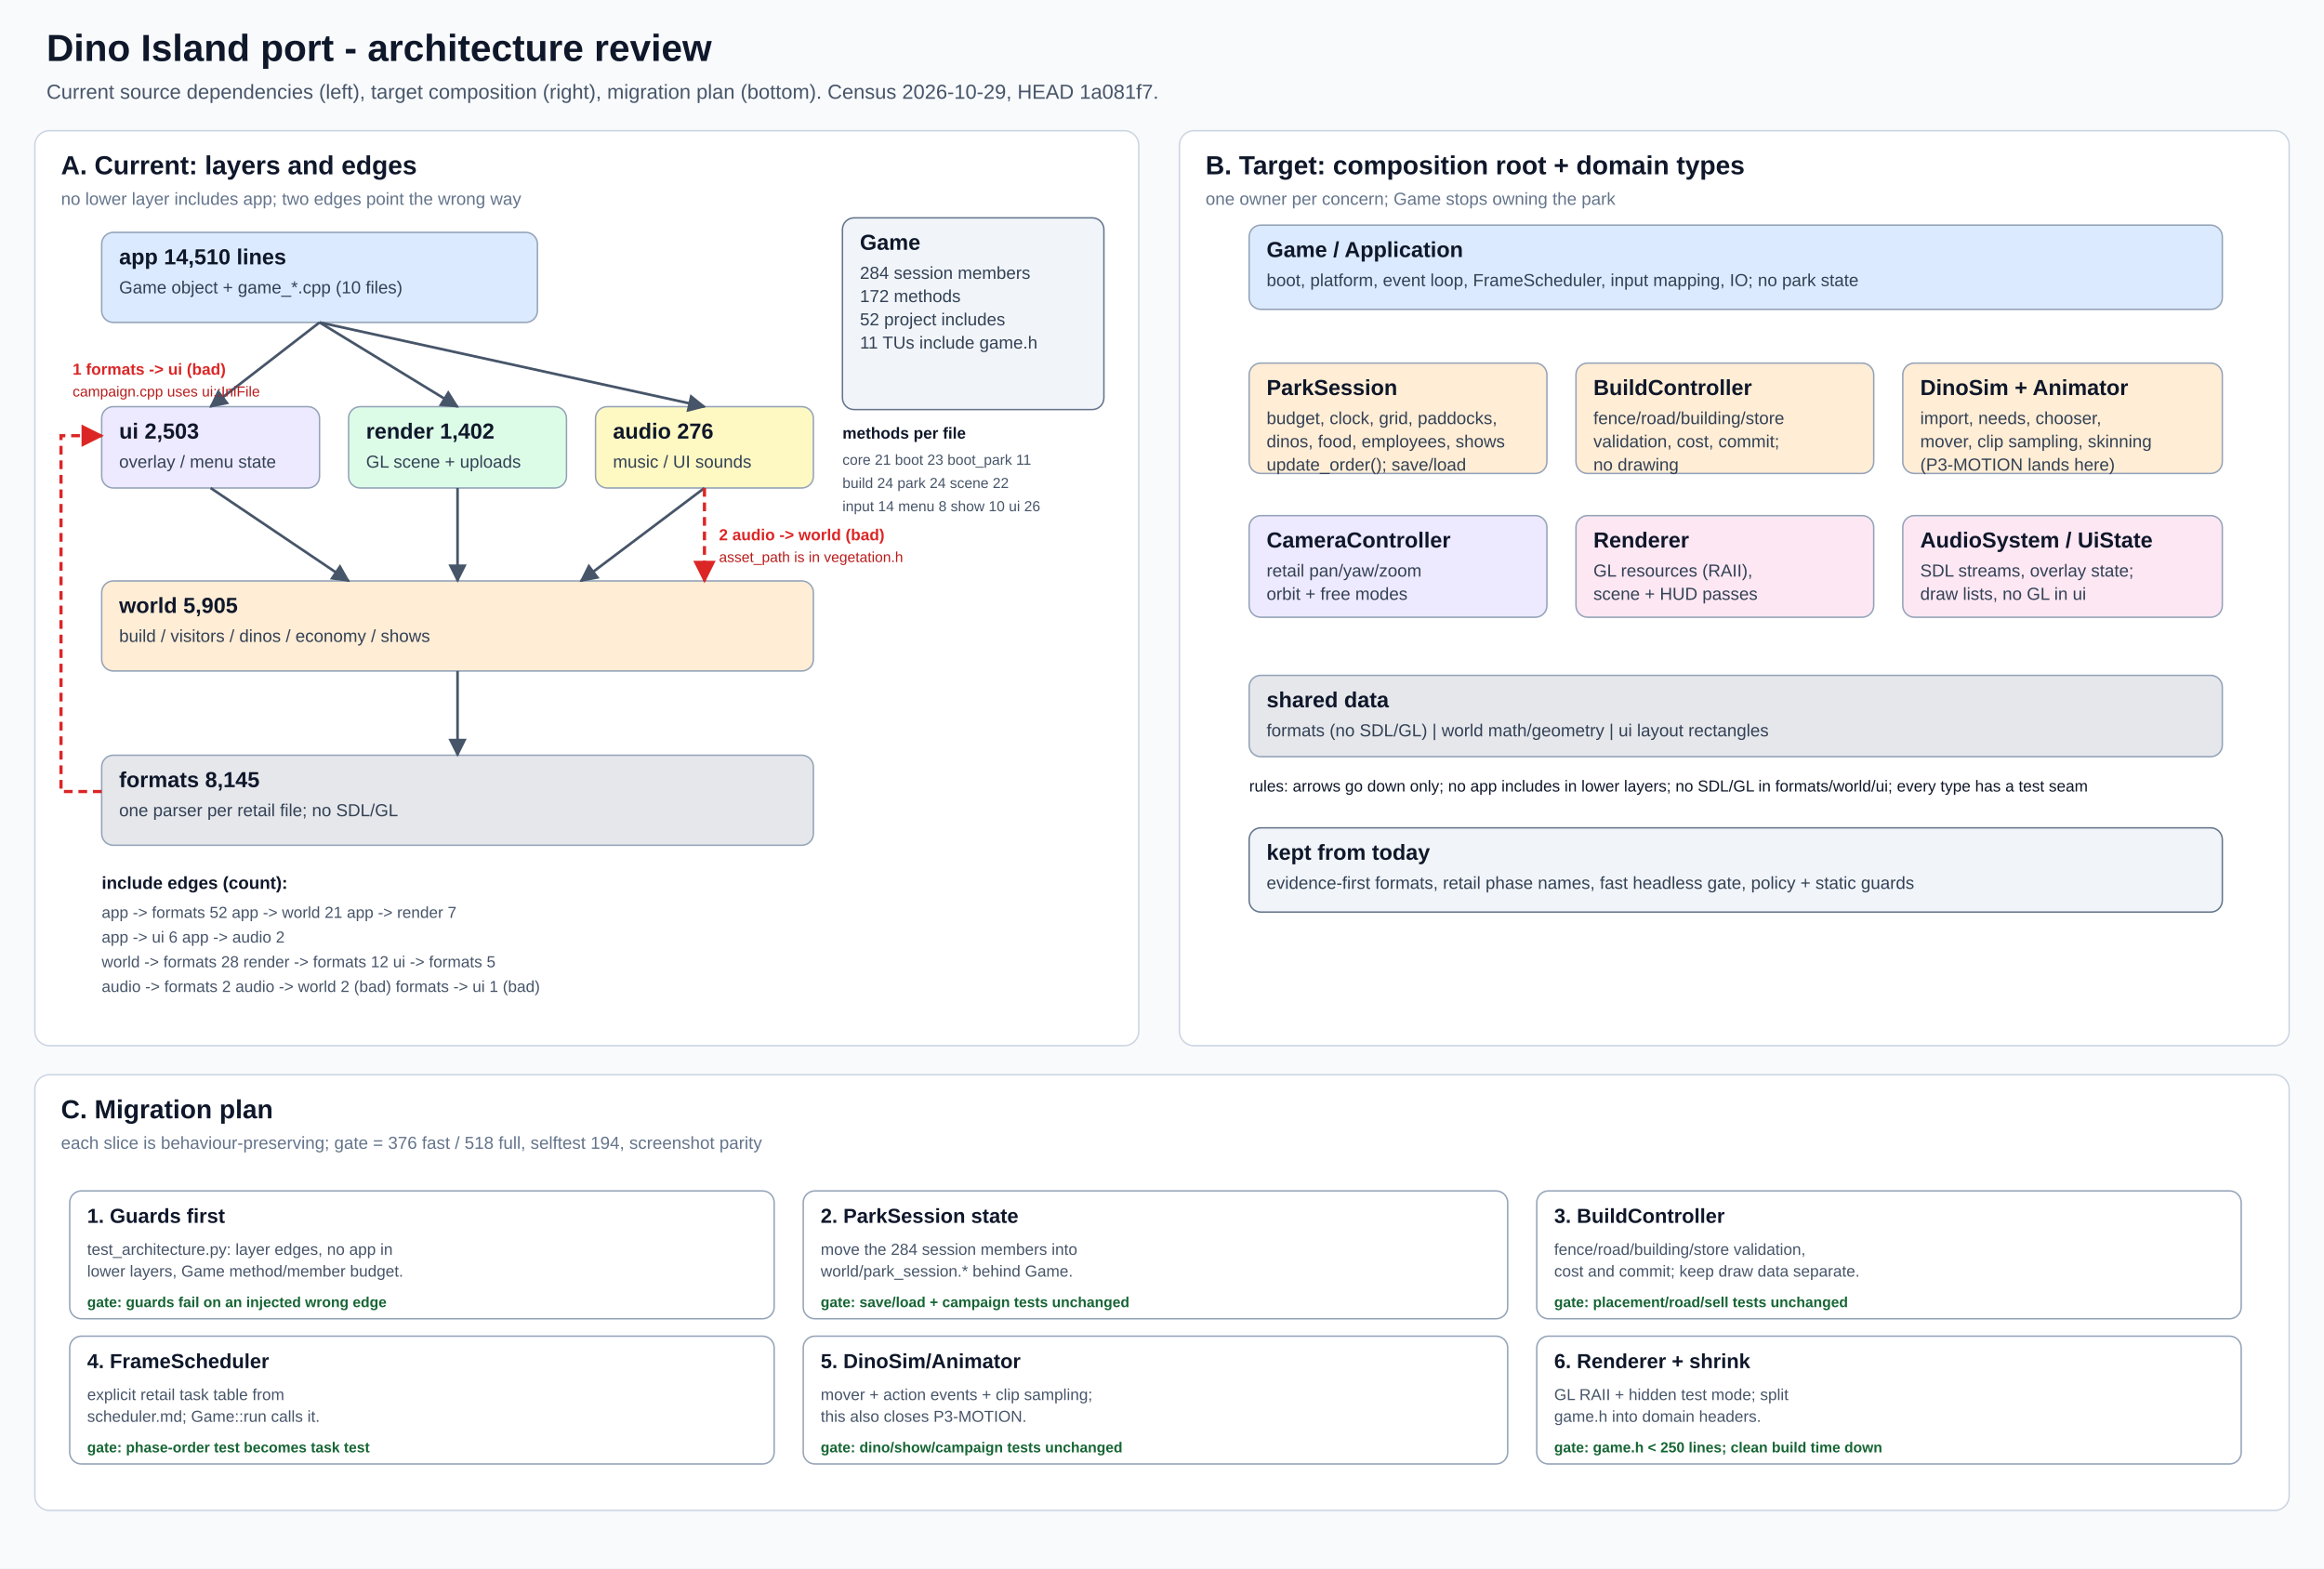
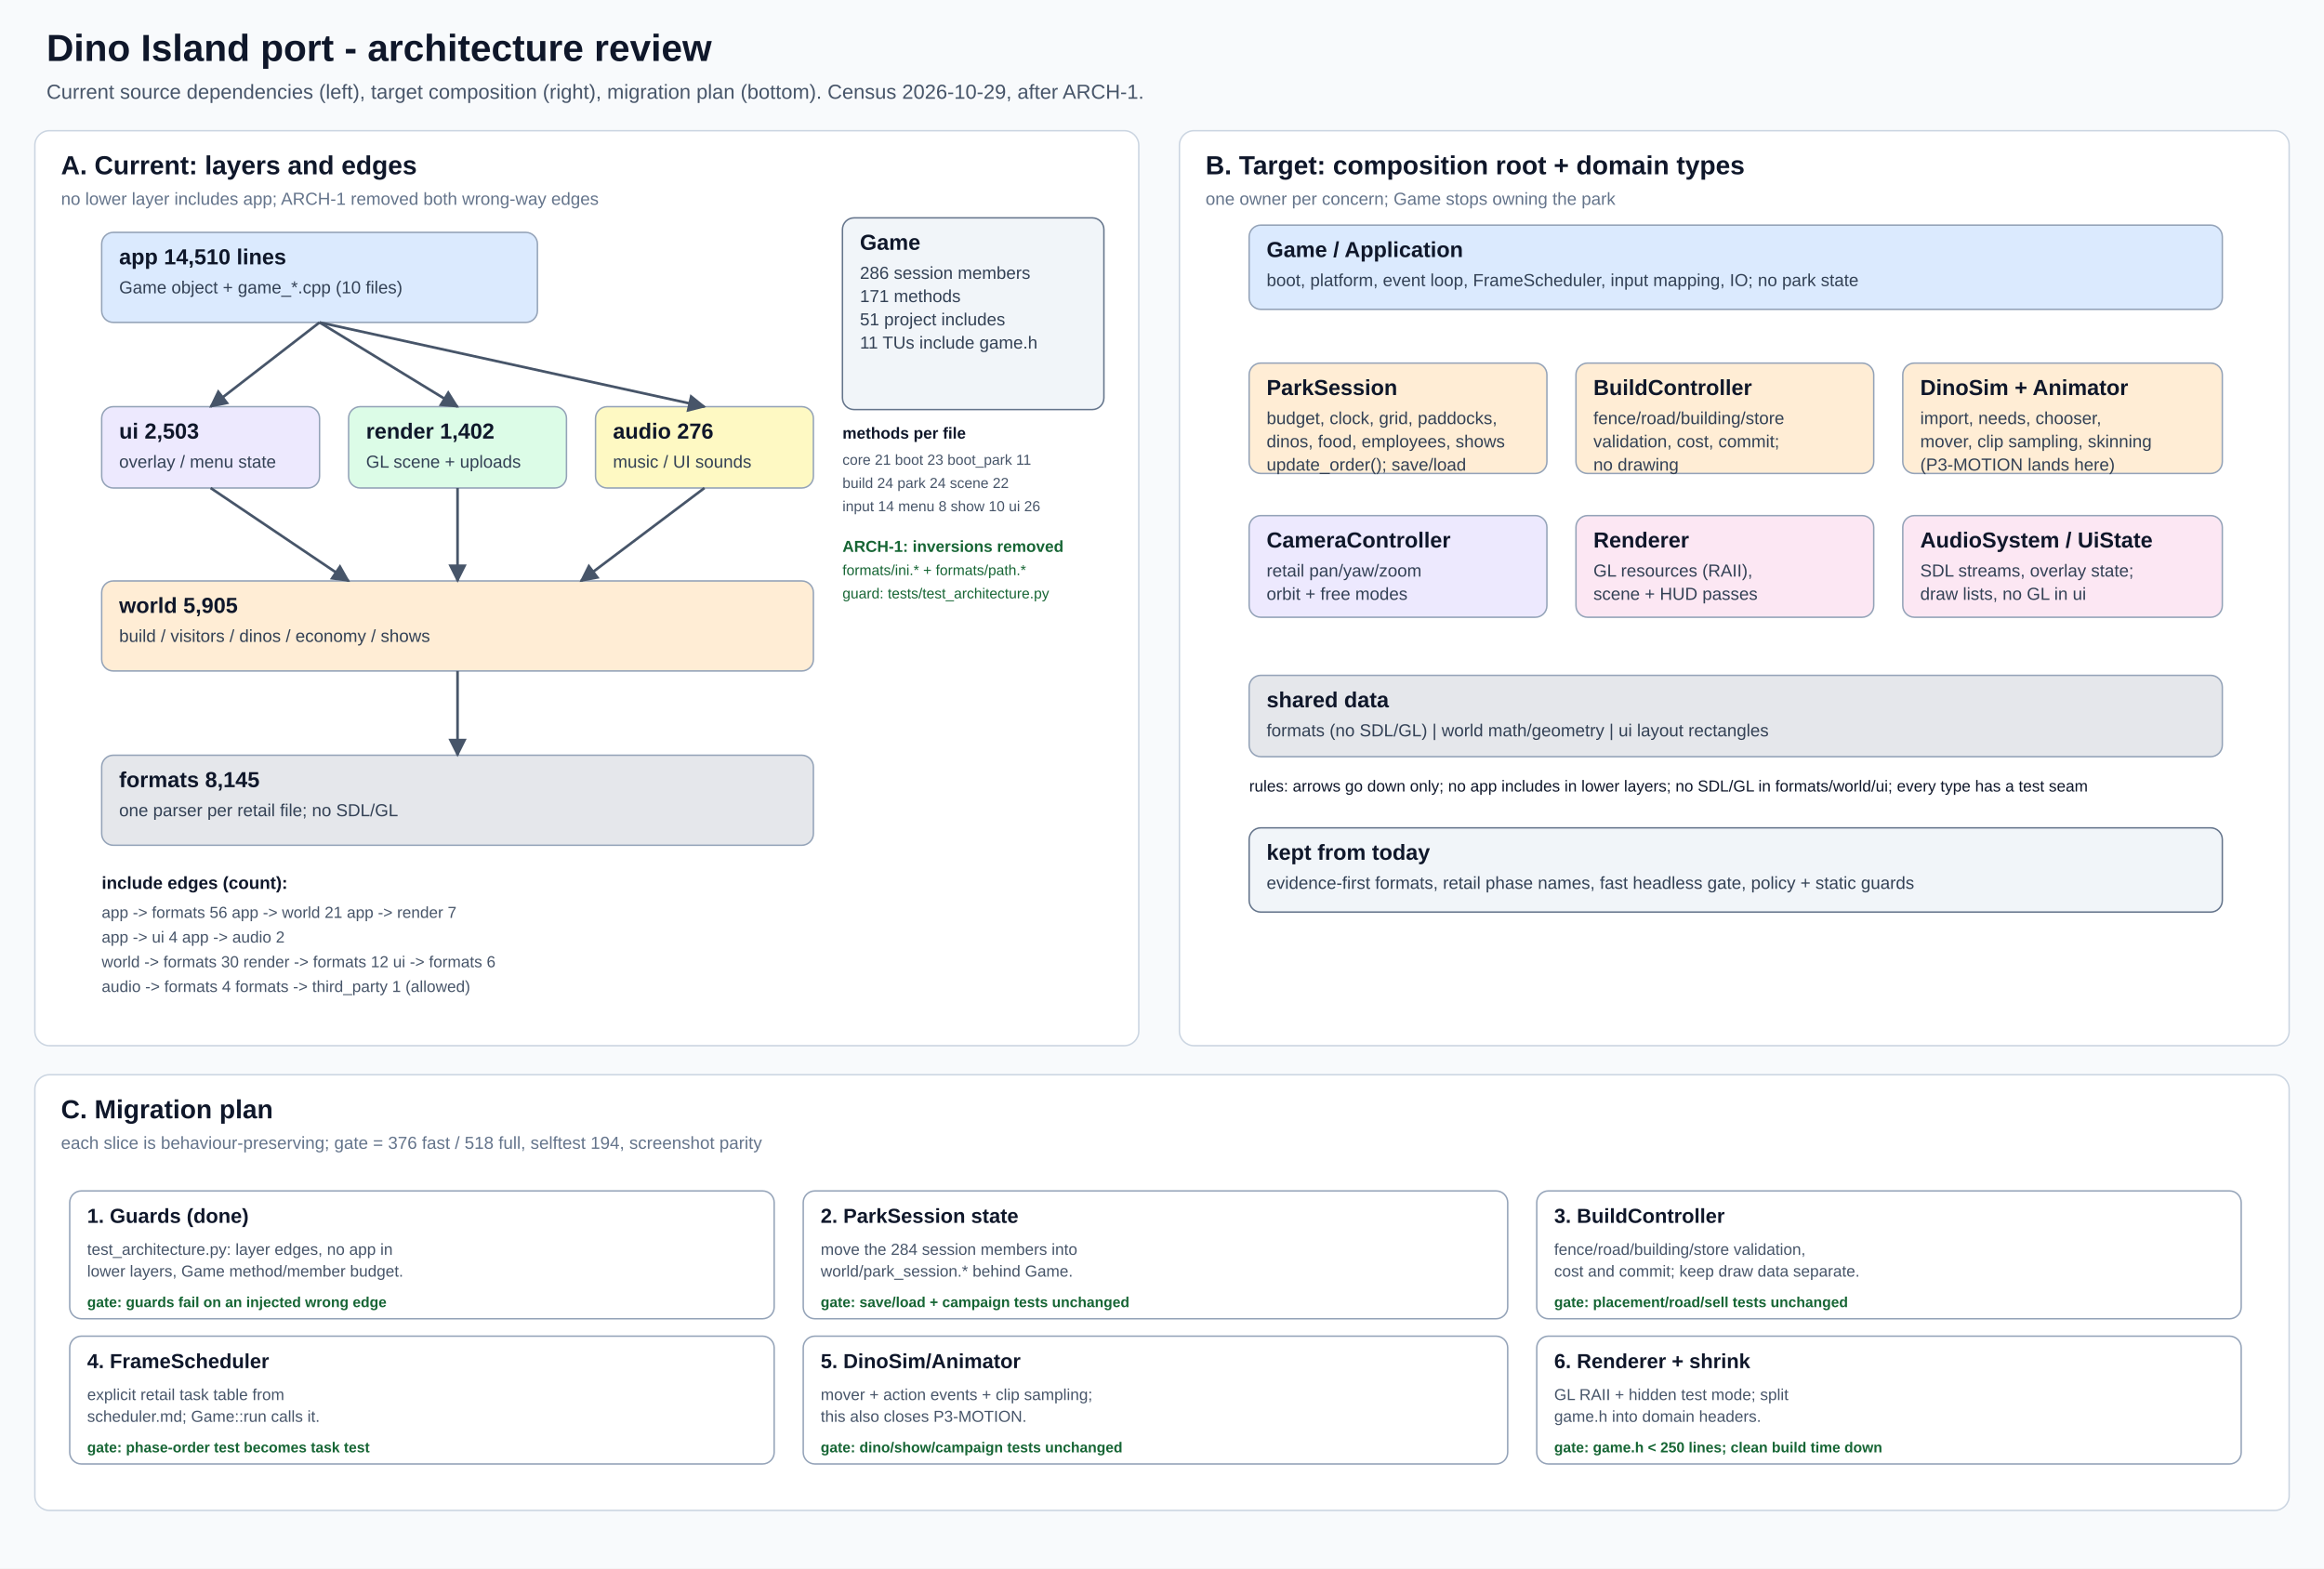
<svg xmlns="http://www.w3.org/2000/svg" width="1600" height="1080" viewBox="0 0 1600 1080" font-family="Segoe UI, Arial, sans-serif">
  <defs>
    <marker id="arrow" viewBox="0 0 10 10" refX="9" refY="5" markerWidth="7" markerHeight="7" orient="auto-start-reverse">
      <path d="M 0 0 L 10 5 L 0 10 z" fill="#475569" />
    </marker>
    <marker id="bad" viewBox="0 0 10 10" refX="9" refY="5" markerWidth="7" markerHeight="7" orient="auto-start-reverse">
      <path d="M 0 0 L 10 5 L 0 10 z" fill="#dc2626" />
    </marker>
  </defs>
  <rect width="1600" height="1080" fill="#f8fafc" />
  <text x="32" y="42" font-size="26" font-weight="700" fill="#0f172a">Dino Island port - architecture review</text>
-   <text x="32" y="68" font-size="14" fill="#475569">Current source dependencies (left), target composition (right), migration plan (bottom). Census 2026-10-29, HEAD 1a081f7.</text>
+   <text x="32" y="68" font-size="14" fill="#475569">Current source dependencies (left), target composition (right), migration plan (bottom). Census 2026-10-29, after ARCH-1.</text>
  <rect x="24" y="90" width="760" height="630" rx="10" fill="#ffffff" stroke="#cbd5e1" />
  <text x="42" y="120" font-size="18" font-weight="700" fill="#0f172a">A. Current: layers and edges</text>
-   <text x="42" y="141" font-size="12" fill="#64748b">no lower layer includes app; two edges point the wrong way</text>
+   <text x="42" y="141" font-size="12" fill="#64748b">no lower layer includes app; ARCH-1 removed both wrong-way edges</text>
  <rect x="70" y="160" width="300" height="62" rx="8" fill="#dbeafe" stroke="#94a3b8" />
  <text x="82" y="182" font-size="15" font-weight="700" fill="#0f172a">app  14,510 lines</text>
  <text x="82" y="202" font-size="12" fill="#334155">Game object + game_*.cpp (10 files)</text>
  <rect x="70" y="280" width="150" height="56" rx="8" fill="#ede9fe" stroke="#94a3b8" />
  <text x="82" y="302" font-size="15" font-weight="700" fill="#0f172a">ui  2,503</text>
  <text x="82" y="322" font-size="12" fill="#334155">overlay / menu state</text>
  <rect x="240" y="280" width="150" height="56" rx="8" fill="#dcfce7" stroke="#94a3b8" />
  <text x="252" y="302" font-size="15" font-weight="700" fill="#0f172a">render  1,402</text>
  <text x="252" y="322" font-size="12" fill="#334155">GL scene + uploads</text>
  <rect x="410" y="280" width="150" height="56" rx="8" fill="#fef9c3" stroke="#94a3b8" />
  <text x="422" y="302" font-size="15" font-weight="700" fill="#0f172a">audio  276</text>
  <text x="422" y="322" font-size="12" fill="#334155">music / UI sounds</text>
  <rect x="70" y="400" width="490" height="62" rx="8" fill="#ffedd5" stroke="#94a3b8" />
  <text x="82" y="422" font-size="15" font-weight="700" fill="#0f172a">world  5,905</text>
  <text x="82" y="442" font-size="12" fill="#334155">build / visitors / dinos / economy / shows</text>
  <rect x="70" y="520" width="490" height="62" rx="8" fill="#e5e7eb" stroke="#94a3b8" />
  <text x="82" y="542" font-size="15" font-weight="700" fill="#0f172a">formats  8,145</text>
  <text x="82" y="562" font-size="12" fill="#334155">one parser per retail file; no SDL/GL</text>
  <path d="M 220 222 L 145 280" fill="none" stroke="#475569" stroke-width="1.8" marker-end="url(#arrow)" />
  <path d="M 220 222 L 315 280" fill="none" stroke="#475569" stroke-width="1.8" marker-end="url(#arrow)" />
  <path d="M 220 222 L 485 280" fill="none" stroke="#475569" stroke-width="1.8" marker-end="url(#arrow)" />
  <path d="M 145 336 L 240 400" fill="none" stroke="#475569" stroke-width="1.8" marker-end="url(#arrow)" />
  <path d="M 315 336 L 315 400" fill="none" stroke="#475569" stroke-width="1.8" marker-end="url(#arrow)" />
  <path d="M 485 336 L 400 400" fill="none" stroke="#475569" stroke-width="1.8" marker-end="url(#arrow)" />
  <path d="M 315 462 L 315 520" fill="none" stroke="#475569" stroke-width="1.8" marker-end="url(#arrow)" />
-   <path d="M 70 545 L 42 545 L 42 300 L 70 300" fill="none" stroke="#dc2626" stroke-width="2.2" stroke-dasharray="6 4" marker-end="url(#bad)" />
-   <text x="50" y="258" font-size="11" fill="#dc2626" text-anchor="start" font-weight="600">1  formats -&gt; ui (bad)</text>
-   <text x="50" y="273" font-size="10" fill="#b91c1c" text-anchor="start" font-weight="400">campaign.cpp uses ui::IniFile</text>
-   <path d="M 485 336 L 485 400" fill="none" stroke="#dc2626" stroke-width="2.2" stroke-dasharray="6 4" marker-end="url(#bad)" />
-   <text x="495" y="372" font-size="11" fill="#dc2626" text-anchor="start" font-weight="600">2  audio -&gt; world (bad)</text>
-   <text x="495" y="387" font-size="10" fill="#b91c1c" text-anchor="start" font-weight="400">asset_path is in vegetation.h</text>
+   <text x="580" y="380" font-size="11" fill="#166534" text-anchor="start" font-weight="600">ARCH-1: inversions removed</text>
+   <text x="580" y="396" font-size="10" fill="#166534" text-anchor="start" font-weight="400">formats/ini.* + formats/path.*</text>
+   <text x="580" y="412" font-size="10" fill="#166534" text-anchor="start" font-weight="400">guard: tests/test_architecture.py</text>
  <text x="70" y="612" font-size="12" fill="#0f172a" text-anchor="start" font-weight="600">include edges (count):</text>
-   <text x="70" y="632" font-size="11" fill="#475569" text-anchor="start" font-weight="400">app -&gt; formats 52    app -&gt; world 21    app -&gt; render 7</text>
-   <text x="70" y="649" font-size="11" fill="#475569" text-anchor="start" font-weight="400">app -&gt; ui 6    app -&gt; audio 2</text>
-   <text x="70" y="666" font-size="11" fill="#475569" text-anchor="start" font-weight="400">world -&gt; formats 28    render -&gt; formats 12    ui -&gt; formats 5</text>
-   <text x="70" y="683" font-size="11" fill="#475569" text-anchor="start" font-weight="400">audio -&gt; formats 2    audio -&gt; world 2 (bad)    formats -&gt; ui 1 (bad)</text>
+   <text x="70" y="632" font-size="11" fill="#475569" text-anchor="start" font-weight="400">app -&gt; formats 56    app -&gt; world 21    app -&gt; render 7</text>
+   <text x="70" y="649" font-size="11" fill="#475569" text-anchor="start" font-weight="400">app -&gt; ui 4    app -&gt; audio 2</text>
+   <text x="70" y="666" font-size="11" fill="#475569" text-anchor="start" font-weight="400">world -&gt; formats 30    render -&gt; formats 12    ui -&gt; formats 6</text>
+   <text x="70" y="683" font-size="11" fill="#475569" text-anchor="start" font-weight="400">audio -&gt; formats 4    formats -&gt; third_party 1 (allowed)</text>
  <rect x="580" y="150" width="180" height="132" rx="8" fill="#f1f5f9" stroke="#64748b" />
  <text x="592" y="172" font-size="15" font-weight="700" fill="#0f172a">Game</text>
-   <text x="592" y="192" font-size="12" fill="#334155">284 session members</text>
-   <text x="592" y="208" font-size="12" fill="#334155">172 methods</text>
-   <text x="592" y="224" font-size="12" fill="#334155">52 project includes</text>
+   <text x="592" y="192" font-size="12" fill="#334155">286 session members</text>
+   <text x="592" y="208" font-size="12" fill="#334155">171 methods</text>
+   <text x="592" y="224" font-size="12" fill="#334155">51 project includes</text>
  <text x="592" y="240" font-size="12" fill="#334155">11 TUs include game.h</text>
  <text x="580" y="302" font-size="11" fill="#0f172a" text-anchor="start" font-weight="600">methods per file</text>
  <text x="580" y="320" font-size="10" fill="#475569" text-anchor="start" font-weight="400">core 21   boot 23   boot_park 11</text>
  <text x="580" y="336" font-size="10" fill="#475569" text-anchor="start" font-weight="400">build 24   park 24   scene 22</text>
  <text x="580" y="352" font-size="10" fill="#475569" text-anchor="start" font-weight="400">input 14   menu 8   show 10   ui 26</text>
  <rect x="812" y="90" width="764" height="630" rx="10" fill="#ffffff" stroke="#cbd5e1" />
  <text x="830" y="120" font-size="18" font-weight="700" fill="#0f172a">B. Target: composition root + domain types</text>
  <text x="830" y="141" font-size="12" fill="#64748b">one owner per concern; Game stops owning the park</text>
  <rect x="860" y="155" width="670" height="58" rx="8" fill="#dbeafe" stroke="#94a3b8" />
  <text x="872" y="177" font-size="15" font-weight="700" fill="#0f172a">Game / Application</text>
  <text x="872" y="197" font-size="12" fill="#334155">boot, platform, event loop, FrameScheduler, input mapping, IO; no park state</text>
  <rect x="860" y="250" width="205" height="76" rx="8" fill="#ffedd5" stroke="#94a3b8" />
  <text x="872" y="272" font-size="15" font-weight="700" fill="#0f172a">ParkSession</text>
  <text x="872" y="292" font-size="12" fill="#334155">budget, clock, grid, paddocks,</text>
  <text x="872" y="308" font-size="12" fill="#334155">dinos, food, employees, shows</text>
  <text x="872" y="324" font-size="12" fill="#334155">update_order(); save/load</text>
  <rect x="1085" y="250" width="205" height="76" rx="8" fill="#ffedd5" stroke="#94a3b8" />
  <text x="1097" y="272" font-size="15" font-weight="700" fill="#0f172a">BuildController</text>
  <text x="1097" y="292" font-size="12" fill="#334155">fence/road/building/store</text>
  <text x="1097" y="308" font-size="12" fill="#334155">validation, cost, commit;</text>
  <text x="1097" y="324" font-size="12" fill="#334155">no drawing</text>
  <rect x="1310" y="250" width="220" height="76" rx="8" fill="#ffedd5" stroke="#94a3b8" />
  <text x="1322" y="272" font-size="15" font-weight="700" fill="#0f172a">DinoSim + Animator</text>
  <text x="1322" y="292" font-size="12" fill="#334155">import, needs, chooser,</text>
  <text x="1322" y="308" font-size="12" fill="#334155">mover, clip sampling, skinning</text>
  <text x="1322" y="324" font-size="12" fill="#334155">(P3-MOTION lands here)</text>
  <rect x="860" y="355" width="205" height="70" rx="8" fill="#ede9fe" stroke="#94a3b8" />
  <text x="872" y="377" font-size="15" font-weight="700" fill="#0f172a">CameraController</text>
  <text x="872" y="397" font-size="12" fill="#334155">retail pan/yaw/zoom</text>
  <text x="872" y="413" font-size="12" fill="#334155">orbit + free modes</text>
  <rect x="1085" y="355" width="205" height="70" rx="8" fill="#fce7f3" stroke="#94a3b8" />
  <text x="1097" y="377" font-size="15" font-weight="700" fill="#0f172a">Renderer</text>
  <text x="1097" y="397" font-size="12" fill="#334155">GL resources (RAII),</text>
  <text x="1097" y="413" font-size="12" fill="#334155">scene + HUD passes</text>
  <rect x="1310" y="355" width="220" height="70" rx="8" fill="#fce7f3" stroke="#94a3b8" />
  <text x="1322" y="377" font-size="15" font-weight="700" fill="#0f172a">AudioSystem / UiState</text>
  <text x="1322" y="397" font-size="12" fill="#334155">SDL streams, overlay state;</text>
  <text x="1322" y="413" font-size="12" fill="#334155">draw lists, no GL in ui</text>
  <rect x="860" y="465" width="670" height="56" rx="8" fill="#e5e7eb" stroke="#94a3b8" />
  <text x="872" y="487" font-size="15" font-weight="700" fill="#0f172a">shared data</text>
  <text x="872" y="507" font-size="12" fill="#334155">formats (no SDL/GL)   |   world math/geometry   |   ui layout rectangles</text>
  <text x="860" y="545" font-size="11" fill="#0f172a" text-anchor="start" font-weight="400">rules: arrows go down only; no app includes in lower layers; no SDL/GL in formats/world/ui; every type has a test seam</text>
  <rect x="860" y="570" width="670" height="58" rx="8" fill="#f1f5f9" stroke="#64748b" />
  <text x="872" y="592" font-size="15" font-weight="700" fill="#0f172a">kept from today</text>
  <text x="872" y="612" font-size="12" fill="#334155">evidence-first formats, retail phase names, fast headless gate, policy + static guards</text>
  <rect x="24" y="740" width="1552" height="300" rx="10" fill="#ffffff" stroke="#cbd5e1" />
  <text x="42" y="770" font-size="18" font-weight="700" fill="#0f172a">C. Migration plan</text>
  <text x="42" y="791" font-size="12" fill="#64748b">each slice is behaviour-preserving; gate = 376 fast / 518 full, selftest 194, screenshot parity</text>
  <rect x="48" y="820" width="485" height="88" rx="8" fill="#ffffff" stroke="#94a3b8" />
-   <text x="60" y="842" font-size="14" font-weight="700" fill="#0f172a">1. Guards first</text>
+   <text x="60" y="842" font-size="14" font-weight="700" fill="#0f172a">1. Guards (done)</text>
  <text x="60" y="864" font-size="11" fill="#475569" text-anchor="start" font-weight="400">test_architecture.py: layer edges, no app in</text>
  <text x="60" y="879" font-size="11" fill="#475569" text-anchor="start" font-weight="400">lower layers, Game method/member budget.</text>
  <text x="60" y="900" font-size="10" fill="#166534" text-anchor="start" font-weight="600">gate: guards fail on an injected wrong edge</text>
  <rect x="553" y="820" width="485" height="88" rx="8" fill="#ffffff" stroke="#94a3b8" />
  <text x="565" y="842" font-size="14" font-weight="700" fill="#0f172a">2. ParkSession state</text>
  <text x="565" y="864" font-size="11" fill="#475569" text-anchor="start" font-weight="400">move the 284 session members into</text>
  <text x="565" y="879" font-size="11" fill="#475569" text-anchor="start" font-weight="400">world/park_session.* behind Game.</text>
  <text x="565" y="900" font-size="10" fill="#166534" text-anchor="start" font-weight="600">gate: save/load + campaign tests unchanged</text>
  <rect x="1058" y="820" width="485" height="88" rx="8" fill="#ffffff" stroke="#94a3b8" />
  <text x="1070" y="842" font-size="14" font-weight="700" fill="#0f172a">3. BuildController</text>
  <text x="1070" y="864" font-size="11" fill="#475569" text-anchor="start" font-weight="400">fence/road/building/store validation,</text>
  <text x="1070" y="879" font-size="11" fill="#475569" text-anchor="start" font-weight="400">cost and commit; keep draw data separate.</text>
  <text x="1070" y="900" font-size="10" fill="#166534" text-anchor="start" font-weight="600">gate: placement/road/sell tests unchanged</text>
  <rect x="48" y="920" width="485" height="88" rx="8" fill="#ffffff" stroke="#94a3b8" />
  <text x="60" y="942" font-size="14" font-weight="700" fill="#0f172a">4. FrameScheduler</text>
  <text x="60" y="964" font-size="11" fill="#475569" text-anchor="start" font-weight="400">explicit retail task table from</text>
  <text x="60" y="979" font-size="11" fill="#475569" text-anchor="start" font-weight="400">scheduler.md; Game::run calls it.</text>
  <text x="60" y="1000" font-size="10" fill="#166534" text-anchor="start" font-weight="600">gate: phase-order test becomes task test</text>
  <rect x="553" y="920" width="485" height="88" rx="8" fill="#ffffff" stroke="#94a3b8" />
  <text x="565" y="942" font-size="14" font-weight="700" fill="#0f172a">5. DinoSim/Animator</text>
  <text x="565" y="964" font-size="11" fill="#475569" text-anchor="start" font-weight="400">mover + action events + clip sampling;</text>
  <text x="565" y="979" font-size="11" fill="#475569" text-anchor="start" font-weight="400">this also closes P3-MOTION.</text>
  <text x="565" y="1000" font-size="10" fill="#166534" text-anchor="start" font-weight="600">gate: dino/show/campaign tests unchanged</text>
  <rect x="1058" y="920" width="485" height="88" rx="8" fill="#ffffff" stroke="#94a3b8" />
  <text x="1070" y="942" font-size="14" font-weight="700" fill="#0f172a">6. Renderer + shrink</text>
  <text x="1070" y="964" font-size="11" fill="#475569" text-anchor="start" font-weight="400">GL RAII + hidden test mode; split</text>
  <text x="1070" y="979" font-size="11" fill="#475569" text-anchor="start" font-weight="400">game.h into domain headers.</text>
  <text x="1070" y="1000" font-size="10" fill="#166534" text-anchor="start" font-weight="600">gate: game.h &lt; 250 lines; clean build time down</text>
</svg>
